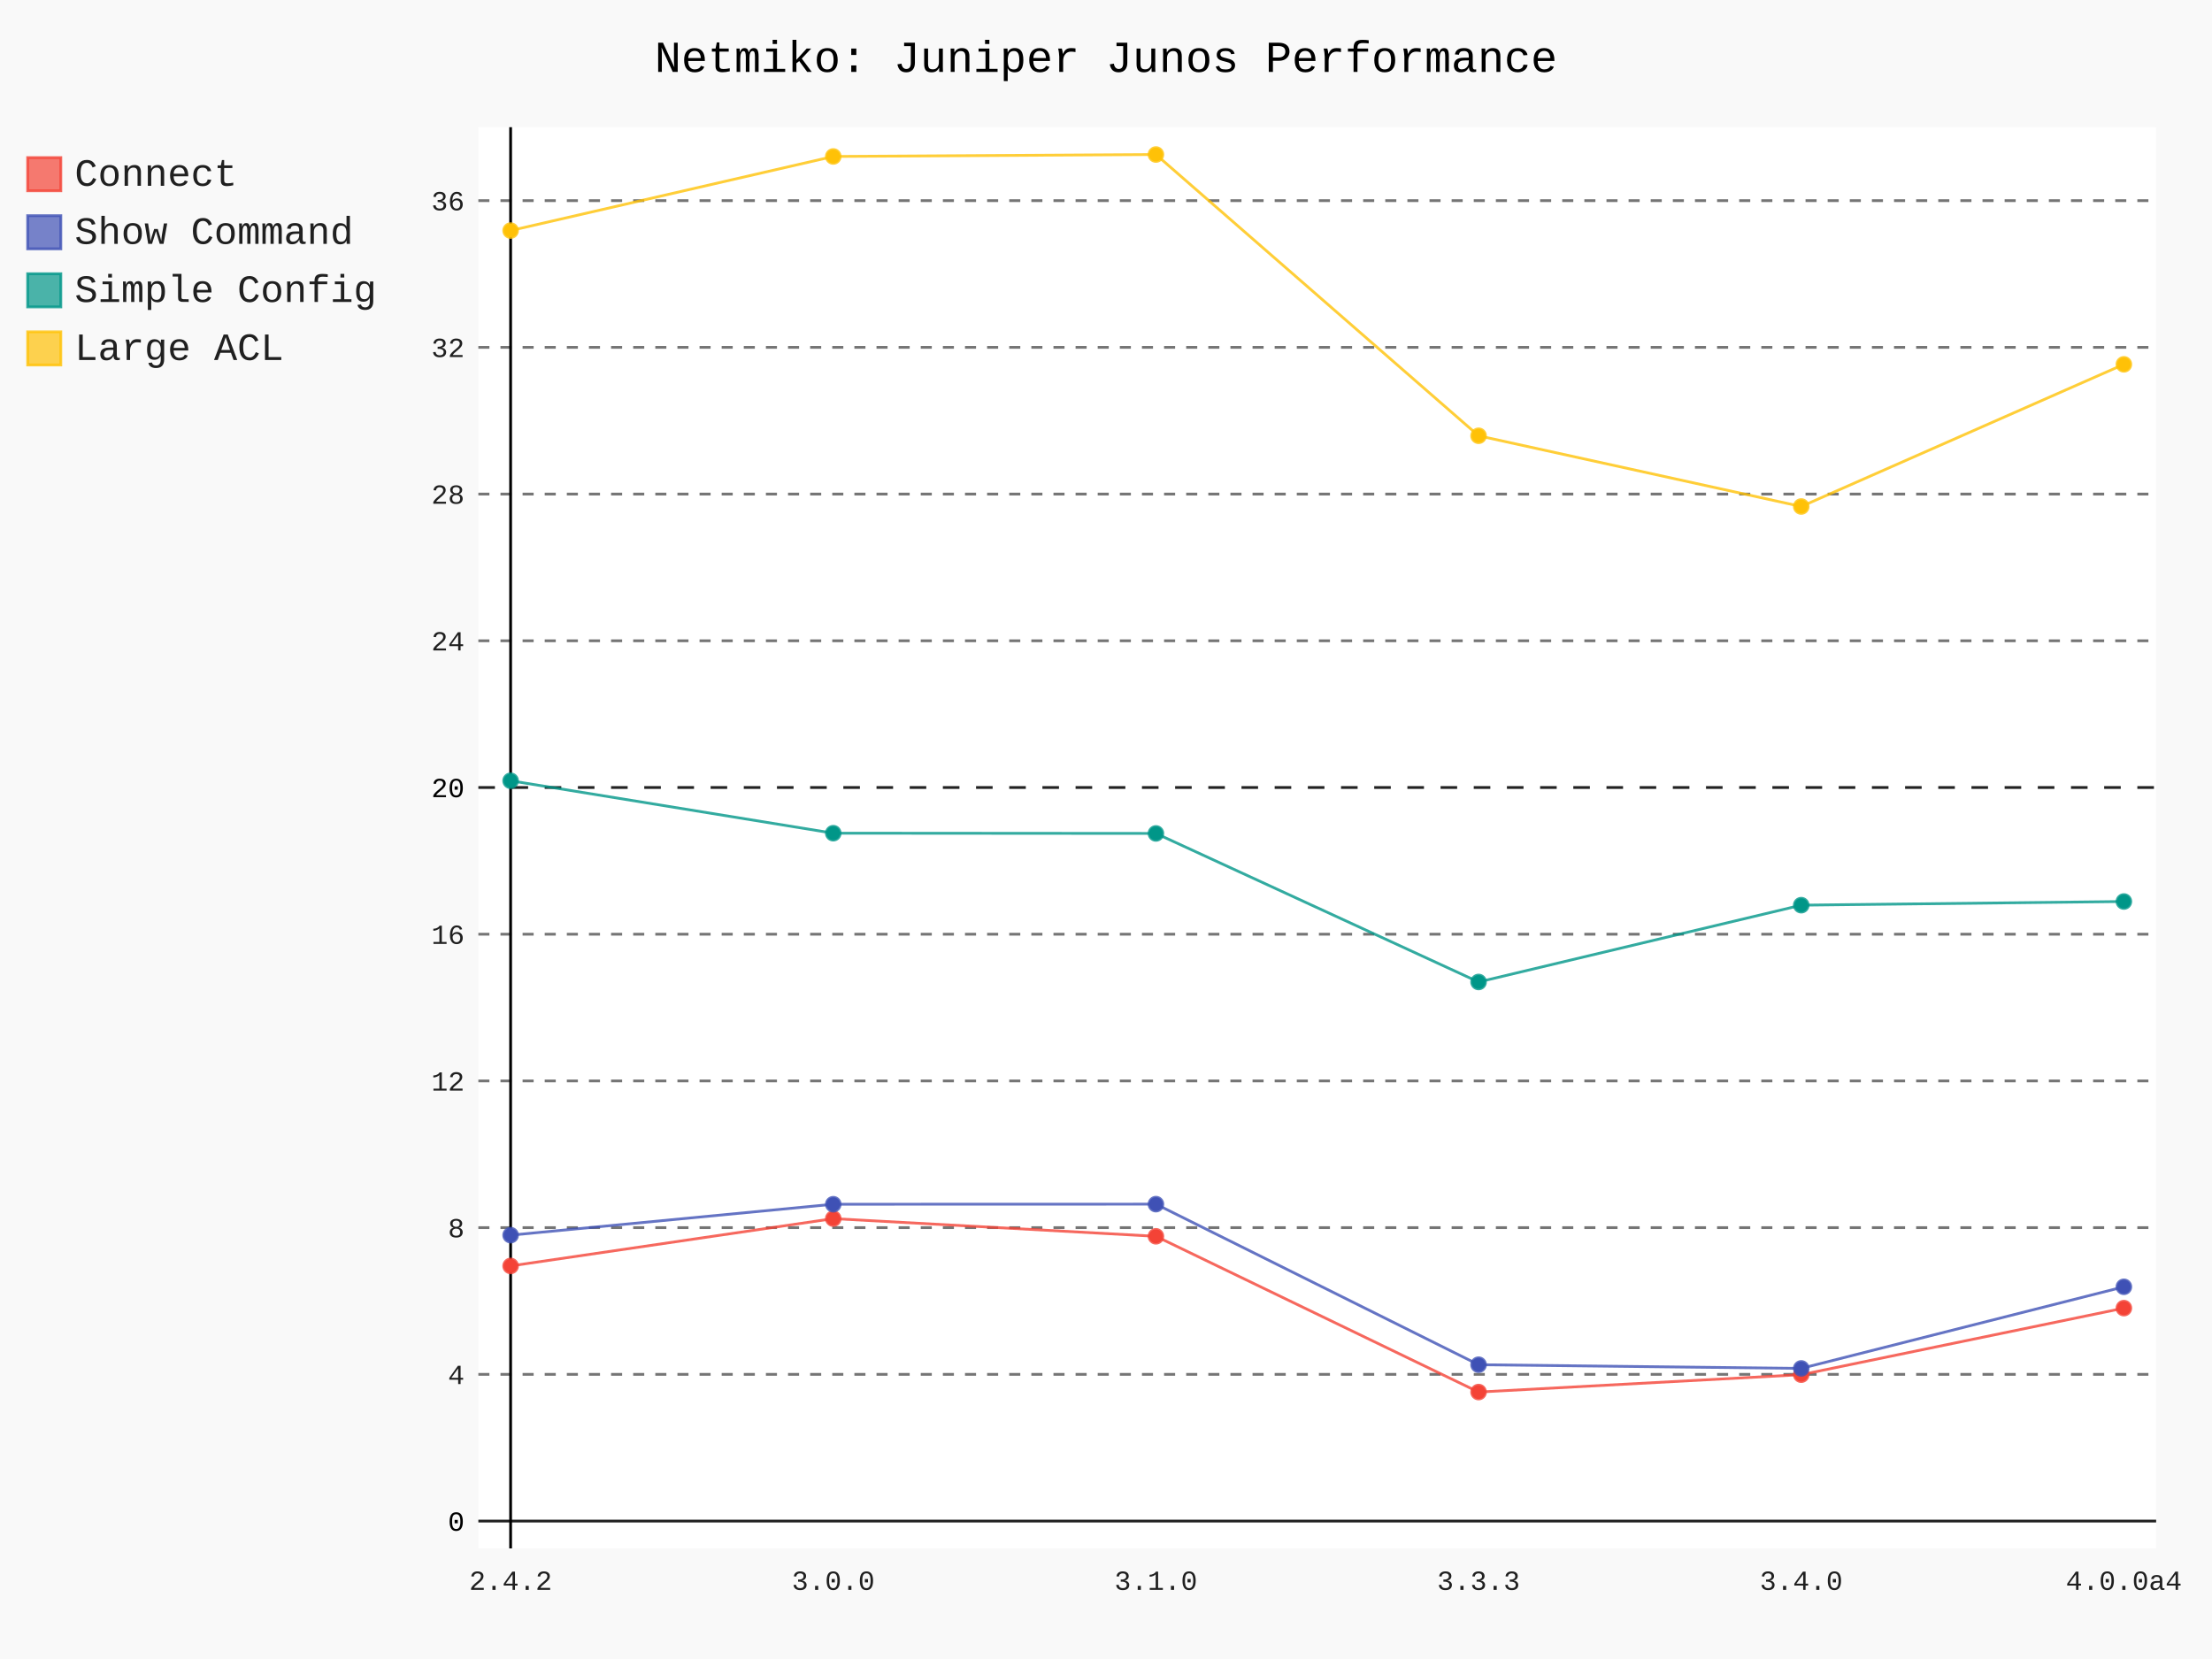
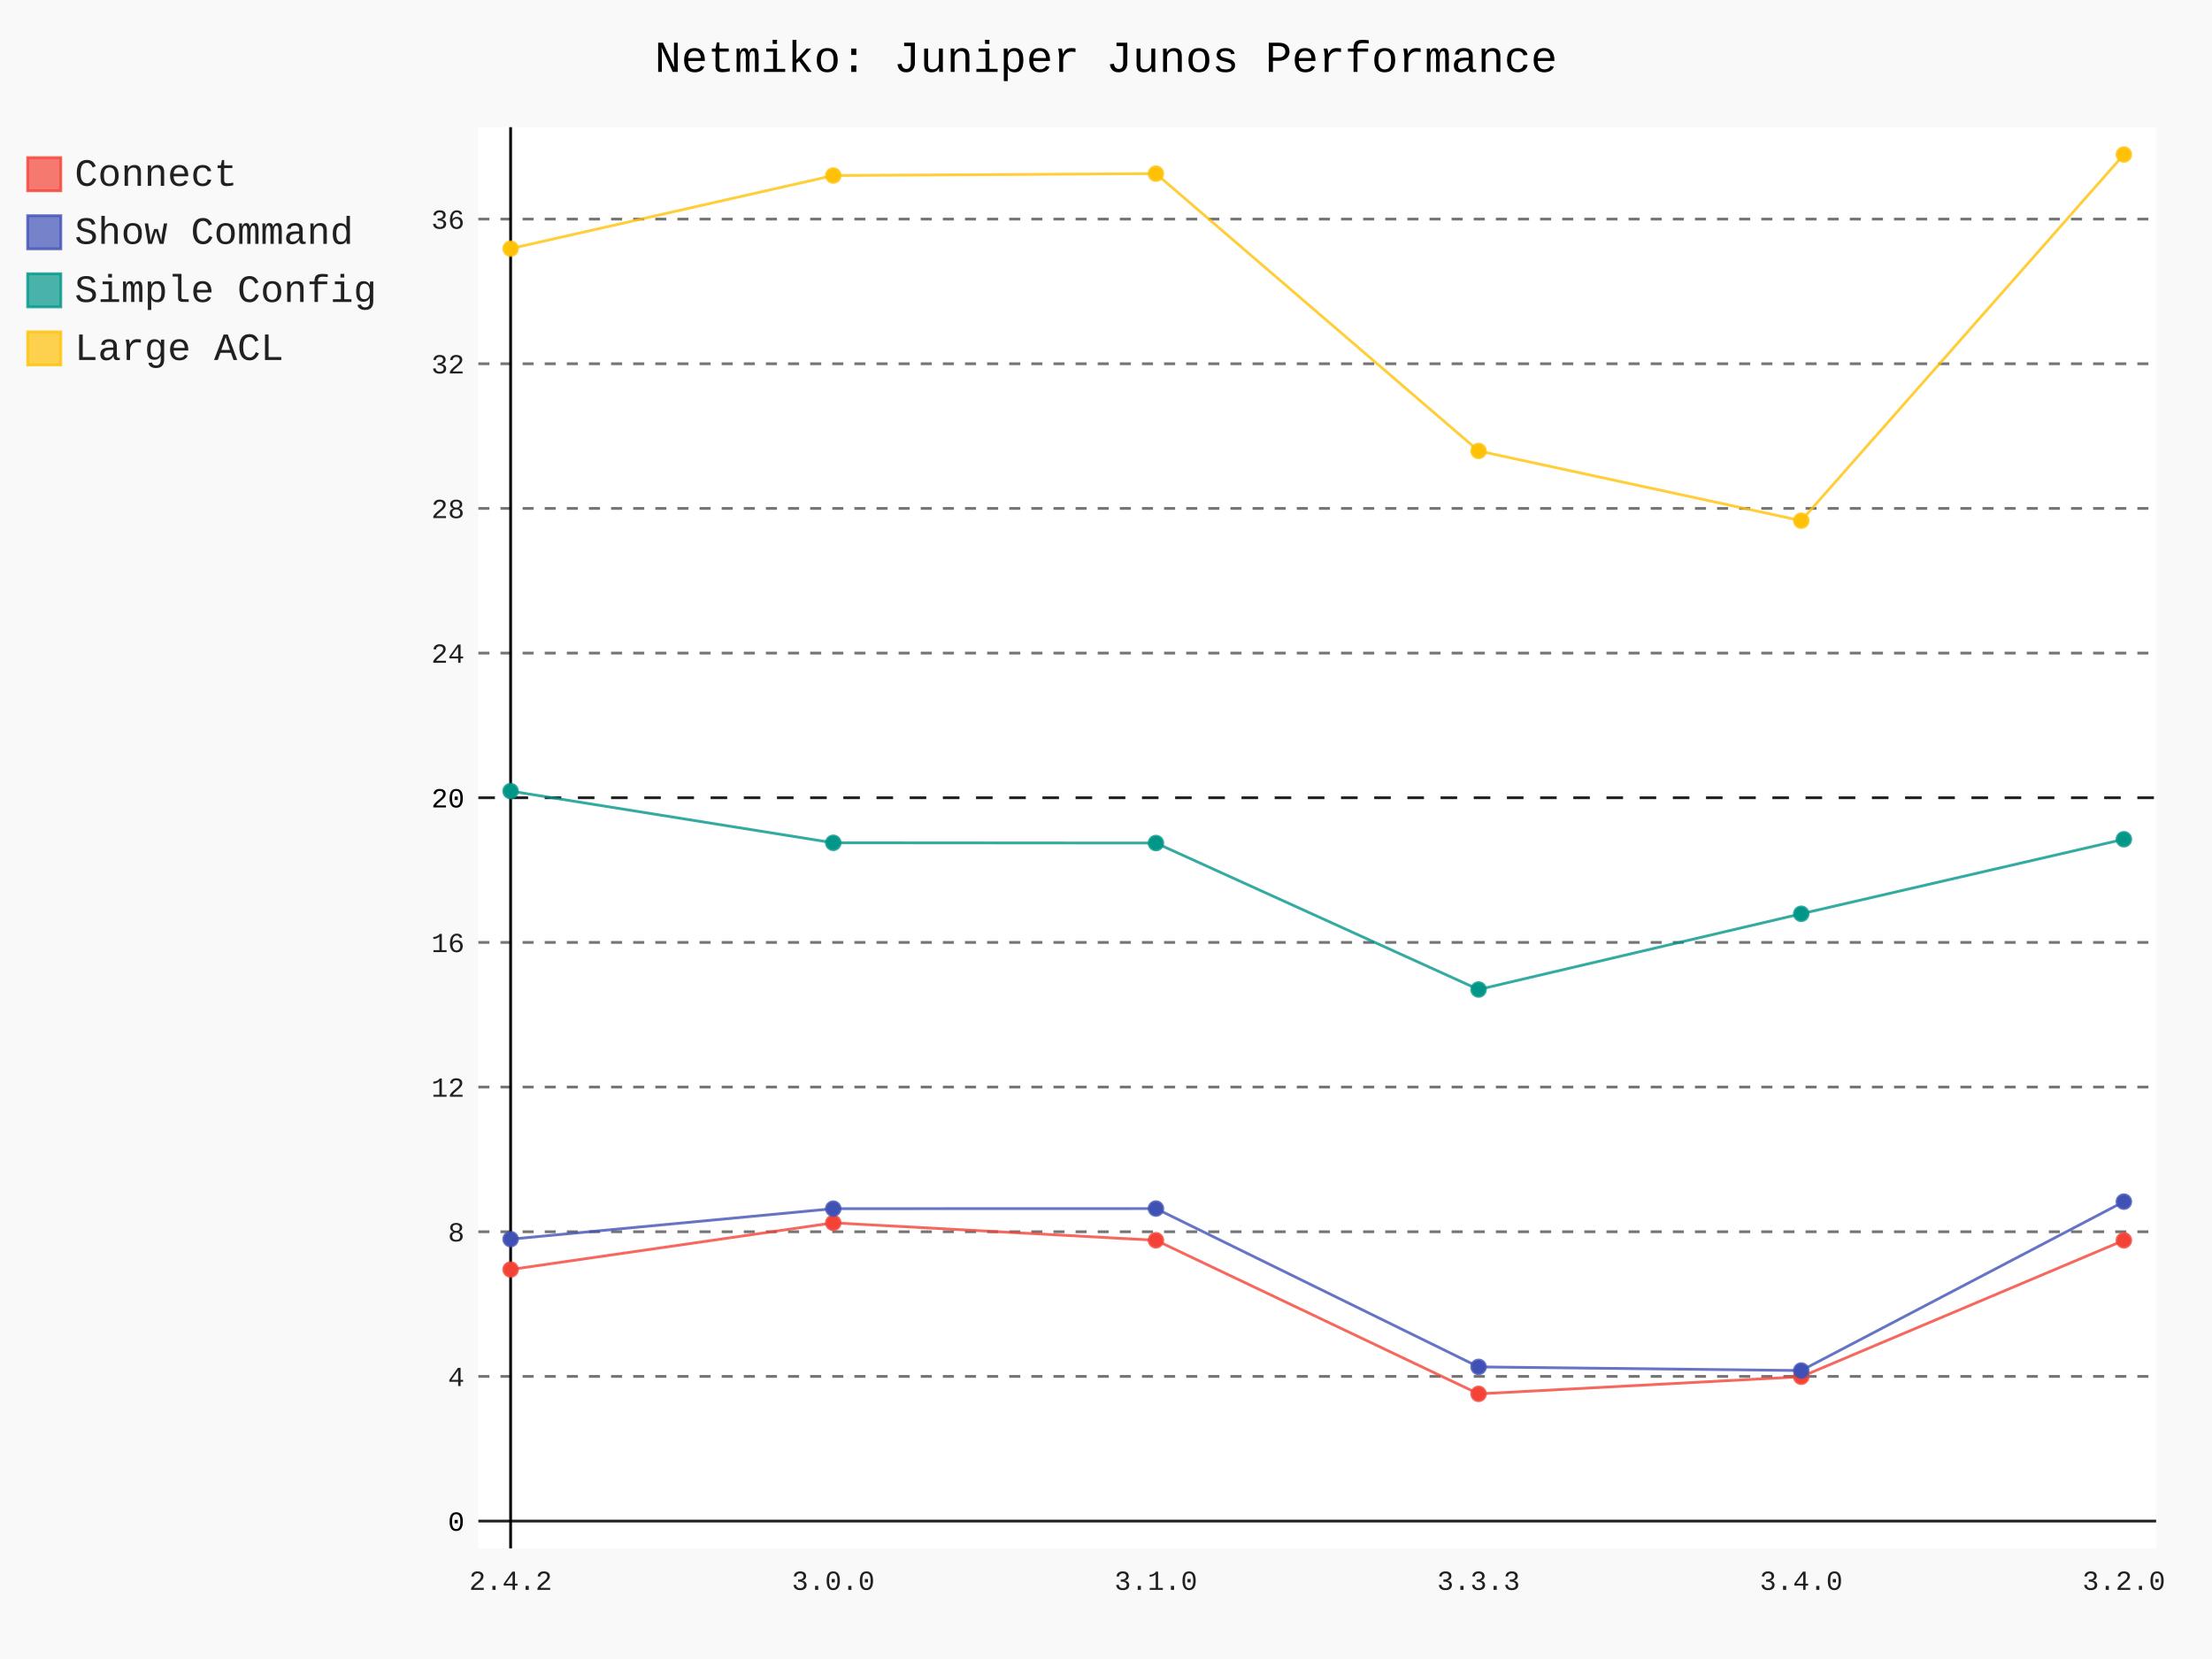
- <svg xmlns="http://www.w3.org/2000/svg" class="pygal-chart" id="chart-d2dcbe92-bc6e-4f96-9e82-cad3732f8c37" viewBox="0 0 800 600">
+ <svg xmlns="http://www.w3.org/2000/svg" class="pygal-chart" id="chart-f94daa18-2280-449e-a38d-22e97ca02800" viewBox="0 0 800 600">
  <defs>
-     <style type="text/css">#chart-d2dcbe92-bc6e-4f96-9e82-cad3732f8c37{-webkit-user-select:none;-webkit-font-smoothing:antialiased;font-family:Consolas,"Liberation Mono",Menlo,Courier,monospace}#chart-d2dcbe92-bc6e-4f96-9e82-cad3732f8c37 .title{font-family:Consolas,"Liberation Mono",Menlo,Courier,monospace;font-size:16px}#chart-d2dcbe92-bc6e-4f96-9e82-cad3732f8c37 .legends .legend text{font-family:Consolas,"Liberation Mono",Menlo,Courier,monospace;font-size:14px}#chart-d2dcbe92-bc6e-4f96-9e82-cad3732f8c37 .axis text{font-family:Consolas,"Liberation Mono",Menlo,Courier,monospace;font-size:10px}#chart-d2dcbe92-bc6e-4f96-9e82-cad3732f8c37 .axis text.major{font-family:Consolas,"Liberation Mono",Menlo,Courier,monospace;font-size:10px}#chart-d2dcbe92-bc6e-4f96-9e82-cad3732f8c37 .text-overlay text.value{font-family:Consolas,"Liberation Mono",Menlo,Courier,monospace;font-size:16px}#chart-d2dcbe92-bc6e-4f96-9e82-cad3732f8c37 .text-overlay text.label{font-family:Consolas,"Liberation Mono",Menlo,Courier,monospace;font-size:10px}#chart-d2dcbe92-bc6e-4f96-9e82-cad3732f8c37 .tooltip{font-family:Consolas,"Liberation Mono",Menlo,Courier,monospace;font-size:14px}#chart-d2dcbe92-bc6e-4f96-9e82-cad3732f8c37 text.no_data{font-family:Consolas,"Liberation Mono",Menlo,Courier,monospace;font-size:64px}
- #chart-d2dcbe92-bc6e-4f96-9e82-cad3732f8c37{background-color:rgba(249,249,249,1)}#chart-d2dcbe92-bc6e-4f96-9e82-cad3732f8c37 path,#chart-d2dcbe92-bc6e-4f96-9e82-cad3732f8c37 line,#chart-d2dcbe92-bc6e-4f96-9e82-cad3732f8c37 rect,#chart-d2dcbe92-bc6e-4f96-9e82-cad3732f8c37 circle{-webkit-transition:150ms;-moz-transition:150ms;transition:150ms}#chart-d2dcbe92-bc6e-4f96-9e82-cad3732f8c37 .graph &gt; .background{fill:rgba(249,249,249,1)}#chart-d2dcbe92-bc6e-4f96-9e82-cad3732f8c37 .plot &gt; .background{fill:rgba(255,255,255,1)}#chart-d2dcbe92-bc6e-4f96-9e82-cad3732f8c37 .graph{fill:rgba(0,0,0,.87)}#chart-d2dcbe92-bc6e-4f96-9e82-cad3732f8c37 text.no_data{fill:rgba(0,0,0,1)}#chart-d2dcbe92-bc6e-4f96-9e82-cad3732f8c37 .title{fill:rgba(0,0,0,1)}#chart-d2dcbe92-bc6e-4f96-9e82-cad3732f8c37 .legends .legend text{fill:rgba(0,0,0,.87)}#chart-d2dcbe92-bc6e-4f96-9e82-cad3732f8c37 .legends .legend:hover text{fill:rgba(0,0,0,1)}#chart-d2dcbe92-bc6e-4f96-9e82-cad3732f8c37 .axis .line{stroke:rgba(0,0,0,1)}#chart-d2dcbe92-bc6e-4f96-9e82-cad3732f8c37 .axis .guide.line{stroke:rgba(0,0,0,.54)}#chart-d2dcbe92-bc6e-4f96-9e82-cad3732f8c37 .axis .major.line{stroke:rgba(0,0,0,.87)}#chart-d2dcbe92-bc6e-4f96-9e82-cad3732f8c37 .axis text.major{fill:rgba(0,0,0,1)}#chart-d2dcbe92-bc6e-4f96-9e82-cad3732f8c37 .axis.y .guides:hover .guide.line,#chart-d2dcbe92-bc6e-4f96-9e82-cad3732f8c37 .line-graph .axis.x .guides:hover .guide.line,#chart-d2dcbe92-bc6e-4f96-9e82-cad3732f8c37 .stackedline-graph .axis.x .guides:hover .guide.line,#chart-d2dcbe92-bc6e-4f96-9e82-cad3732f8c37 .xy-graph .axis.x .guides:hover .guide.line{stroke:rgba(0,0,0,1)}#chart-d2dcbe92-bc6e-4f96-9e82-cad3732f8c37 .axis .guides:hover text{fill:rgba(0,0,0,1)}#chart-d2dcbe92-bc6e-4f96-9e82-cad3732f8c37 .reactive{fill-opacity:.7;stroke-opacity:.8}#chart-d2dcbe92-bc6e-4f96-9e82-cad3732f8c37 .ci{stroke:rgba(0,0,0,.87)}#chart-d2dcbe92-bc6e-4f96-9e82-cad3732f8c37 .reactive.active,#chart-d2dcbe92-bc6e-4f96-9e82-cad3732f8c37 .active .reactive{fill-opacity:.8;stroke-opacity:.9;stroke-width:4}#chart-d2dcbe92-bc6e-4f96-9e82-cad3732f8c37 .ci .reactive.active{stroke-width:1.5}#chart-d2dcbe92-bc6e-4f96-9e82-cad3732f8c37 .series text{fill:rgba(0,0,0,1)}#chart-d2dcbe92-bc6e-4f96-9e82-cad3732f8c37 .tooltip rect{fill:rgba(255,255,255,1);stroke:rgba(0,0,0,1);-webkit-transition:opacity 150ms;-moz-transition:opacity 150ms;transition:opacity 150ms}#chart-d2dcbe92-bc6e-4f96-9e82-cad3732f8c37 .tooltip .label{fill:rgba(0,0,0,.87)}#chart-d2dcbe92-bc6e-4f96-9e82-cad3732f8c37 .tooltip .label{fill:rgba(0,0,0,.87)}#chart-d2dcbe92-bc6e-4f96-9e82-cad3732f8c37 .tooltip .legend{font-size:.8em;fill:rgba(0,0,0,.54)}#chart-d2dcbe92-bc6e-4f96-9e82-cad3732f8c37 .tooltip .x_label{font-size:.6em;fill:rgba(0,0,0,1)}#chart-d2dcbe92-bc6e-4f96-9e82-cad3732f8c37 .tooltip .xlink{font-size:.5em;text-decoration:underline}#chart-d2dcbe92-bc6e-4f96-9e82-cad3732f8c37 .tooltip .value{font-size:1.5em}#chart-d2dcbe92-bc6e-4f96-9e82-cad3732f8c37 .bound{font-size:.5em}#chart-d2dcbe92-bc6e-4f96-9e82-cad3732f8c37 .max-value{font-size:.75em;fill:rgba(0,0,0,.54)}#chart-d2dcbe92-bc6e-4f96-9e82-cad3732f8c37 .map-element{fill:rgba(255,255,255,1);stroke:rgba(0,0,0,.54) !important}#chart-d2dcbe92-bc6e-4f96-9e82-cad3732f8c37 .map-element .reactive{fill-opacity:inherit;stroke-opacity:inherit}#chart-d2dcbe92-bc6e-4f96-9e82-cad3732f8c37 .color-0,#chart-d2dcbe92-bc6e-4f96-9e82-cad3732f8c37 .color-0 a:visited{stroke:#F44336;fill:#F44336}#chart-d2dcbe92-bc6e-4f96-9e82-cad3732f8c37 .color-1,#chart-d2dcbe92-bc6e-4f96-9e82-cad3732f8c37 .color-1 a:visited{stroke:#3F51B5;fill:#3F51B5}#chart-d2dcbe92-bc6e-4f96-9e82-cad3732f8c37 .color-2,#chart-d2dcbe92-bc6e-4f96-9e82-cad3732f8c37 .color-2 a:visited{stroke:#009688;fill:#009688}#chart-d2dcbe92-bc6e-4f96-9e82-cad3732f8c37 .color-3,#chart-d2dcbe92-bc6e-4f96-9e82-cad3732f8c37 .color-3 a:visited{stroke:#FFC107;fill:#FFC107}#chart-d2dcbe92-bc6e-4f96-9e82-cad3732f8c37 .text-overlay .color-0 text{fill:black}#chart-d2dcbe92-bc6e-4f96-9e82-cad3732f8c37 .text-overlay .color-1 text{fill:black}#chart-d2dcbe92-bc6e-4f96-9e82-cad3732f8c37 .text-overlay .color-2 text{fill:black}#chart-d2dcbe92-bc6e-4f96-9e82-cad3732f8c37 .text-overlay .color-3 text{fill:black}
- #chart-d2dcbe92-bc6e-4f96-9e82-cad3732f8c37 text.no_data{text-anchor:middle}#chart-d2dcbe92-bc6e-4f96-9e82-cad3732f8c37 .guide.line{fill:none}#chart-d2dcbe92-bc6e-4f96-9e82-cad3732f8c37 .centered{text-anchor:middle}#chart-d2dcbe92-bc6e-4f96-9e82-cad3732f8c37 .title{text-anchor:middle}#chart-d2dcbe92-bc6e-4f96-9e82-cad3732f8c37 .legends .legend text{fill-opacity:1}#chart-d2dcbe92-bc6e-4f96-9e82-cad3732f8c37 .axis.x text{text-anchor:middle}#chart-d2dcbe92-bc6e-4f96-9e82-cad3732f8c37 .axis.x:not(.web) text[transform]{text-anchor:start}#chart-d2dcbe92-bc6e-4f96-9e82-cad3732f8c37 .axis.x:not(.web) text[transform].backwards{text-anchor:end}#chart-d2dcbe92-bc6e-4f96-9e82-cad3732f8c37 .axis.y text{text-anchor:end}#chart-d2dcbe92-bc6e-4f96-9e82-cad3732f8c37 .axis.y text[transform].backwards{text-anchor:start}#chart-d2dcbe92-bc6e-4f96-9e82-cad3732f8c37 .axis.y2 text{text-anchor:start}#chart-d2dcbe92-bc6e-4f96-9e82-cad3732f8c37 .axis.y2 text[transform].backwards{text-anchor:end}#chart-d2dcbe92-bc6e-4f96-9e82-cad3732f8c37 .axis .guide.line{stroke-dasharray:4,4}#chart-d2dcbe92-bc6e-4f96-9e82-cad3732f8c37 .axis .major.guide.line{stroke-dasharray:6,6}#chart-d2dcbe92-bc6e-4f96-9e82-cad3732f8c37 .horizontal .axis.y .guide.line,#chart-d2dcbe92-bc6e-4f96-9e82-cad3732f8c37 .horizontal .axis.y2 .guide.line,#chart-d2dcbe92-bc6e-4f96-9e82-cad3732f8c37 .vertical .axis.x .guide.line{opacity:0}#chart-d2dcbe92-bc6e-4f96-9e82-cad3732f8c37 .horizontal .axis.always_show .guide.line,#chart-d2dcbe92-bc6e-4f96-9e82-cad3732f8c37 .vertical .axis.always_show .guide.line{opacity:1 !important}#chart-d2dcbe92-bc6e-4f96-9e82-cad3732f8c37 .axis.y .guides:hover .guide.line,#chart-d2dcbe92-bc6e-4f96-9e82-cad3732f8c37 .axis.y2 .guides:hover .guide.line,#chart-d2dcbe92-bc6e-4f96-9e82-cad3732f8c37 .axis.x .guides:hover .guide.line{opacity:1}#chart-d2dcbe92-bc6e-4f96-9e82-cad3732f8c37 .axis .guides:hover text{opacity:1}#chart-d2dcbe92-bc6e-4f96-9e82-cad3732f8c37 .nofill{fill:none}#chart-d2dcbe92-bc6e-4f96-9e82-cad3732f8c37 .subtle-fill{fill-opacity:.2}#chart-d2dcbe92-bc6e-4f96-9e82-cad3732f8c37 .dot{stroke-width:1px;fill-opacity:1}#chart-d2dcbe92-bc6e-4f96-9e82-cad3732f8c37 .dot.active{stroke-width:5px}#chart-d2dcbe92-bc6e-4f96-9e82-cad3732f8c37 .dot.negative{fill:transparent}#chart-d2dcbe92-bc6e-4f96-9e82-cad3732f8c37 text,#chart-d2dcbe92-bc6e-4f96-9e82-cad3732f8c37 tspan{stroke:none !important}#chart-d2dcbe92-bc6e-4f96-9e82-cad3732f8c37 .series text.active{opacity:1}#chart-d2dcbe92-bc6e-4f96-9e82-cad3732f8c37 .tooltip rect{fill-opacity:.95;stroke-width:.5}#chart-d2dcbe92-bc6e-4f96-9e82-cad3732f8c37 .tooltip text{fill-opacity:1}#chart-d2dcbe92-bc6e-4f96-9e82-cad3732f8c37 .showable{visibility:hidden}#chart-d2dcbe92-bc6e-4f96-9e82-cad3732f8c37 .showable.shown{visibility:visible}#chart-d2dcbe92-bc6e-4f96-9e82-cad3732f8c37 .gauge-background{fill:rgba(229,229,229,1);stroke:none}#chart-d2dcbe92-bc6e-4f96-9e82-cad3732f8c37 .bg-lines{stroke:rgba(249,249,249,1);stroke-width:2px}</style>
+     <style type="text/css">#chart-f94daa18-2280-449e-a38d-22e97ca02800{-webkit-user-select:none;-webkit-font-smoothing:antialiased;font-family:Consolas,"Liberation Mono",Menlo,Courier,monospace}#chart-f94daa18-2280-449e-a38d-22e97ca02800 .title{font-family:Consolas,"Liberation Mono",Menlo,Courier,monospace;font-size:16px}#chart-f94daa18-2280-449e-a38d-22e97ca02800 .legends .legend text{font-family:Consolas,"Liberation Mono",Menlo,Courier,monospace;font-size:14px}#chart-f94daa18-2280-449e-a38d-22e97ca02800 .axis text{font-family:Consolas,"Liberation Mono",Menlo,Courier,monospace;font-size:10px}#chart-f94daa18-2280-449e-a38d-22e97ca02800 .axis text.major{font-family:Consolas,"Liberation Mono",Menlo,Courier,monospace;font-size:10px}#chart-f94daa18-2280-449e-a38d-22e97ca02800 .text-overlay text.value{font-family:Consolas,"Liberation Mono",Menlo,Courier,monospace;font-size:16px}#chart-f94daa18-2280-449e-a38d-22e97ca02800 .text-overlay text.label{font-family:Consolas,"Liberation Mono",Menlo,Courier,monospace;font-size:10px}#chart-f94daa18-2280-449e-a38d-22e97ca02800 .tooltip{font-family:Consolas,"Liberation Mono",Menlo,Courier,monospace;font-size:14px}#chart-f94daa18-2280-449e-a38d-22e97ca02800 text.no_data{font-family:Consolas,"Liberation Mono",Menlo,Courier,monospace;font-size:64px}
+ #chart-f94daa18-2280-449e-a38d-22e97ca02800{background-color:rgba(249,249,249,1)}#chart-f94daa18-2280-449e-a38d-22e97ca02800 path,#chart-f94daa18-2280-449e-a38d-22e97ca02800 line,#chart-f94daa18-2280-449e-a38d-22e97ca02800 rect,#chart-f94daa18-2280-449e-a38d-22e97ca02800 circle{-webkit-transition:150ms;-moz-transition:150ms;transition:150ms}#chart-f94daa18-2280-449e-a38d-22e97ca02800 .graph &gt; .background{fill:rgba(249,249,249,1)}#chart-f94daa18-2280-449e-a38d-22e97ca02800 .plot &gt; .background{fill:rgba(255,255,255,1)}#chart-f94daa18-2280-449e-a38d-22e97ca02800 .graph{fill:rgba(0,0,0,.87)}#chart-f94daa18-2280-449e-a38d-22e97ca02800 text.no_data{fill:rgba(0,0,0,1)}#chart-f94daa18-2280-449e-a38d-22e97ca02800 .title{fill:rgba(0,0,0,1)}#chart-f94daa18-2280-449e-a38d-22e97ca02800 .legends .legend text{fill:rgba(0,0,0,.87)}#chart-f94daa18-2280-449e-a38d-22e97ca02800 .legends .legend:hover text{fill:rgba(0,0,0,1)}#chart-f94daa18-2280-449e-a38d-22e97ca02800 .axis .line{stroke:rgba(0,0,0,1)}#chart-f94daa18-2280-449e-a38d-22e97ca02800 .axis .guide.line{stroke:rgba(0,0,0,.54)}#chart-f94daa18-2280-449e-a38d-22e97ca02800 .axis .major.line{stroke:rgba(0,0,0,.87)}#chart-f94daa18-2280-449e-a38d-22e97ca02800 .axis text.major{fill:rgba(0,0,0,1)}#chart-f94daa18-2280-449e-a38d-22e97ca02800 .axis.y .guides:hover .guide.line,#chart-f94daa18-2280-449e-a38d-22e97ca02800 .line-graph .axis.x .guides:hover .guide.line,#chart-f94daa18-2280-449e-a38d-22e97ca02800 .stackedline-graph .axis.x .guides:hover .guide.line,#chart-f94daa18-2280-449e-a38d-22e97ca02800 .xy-graph .axis.x .guides:hover .guide.line{stroke:rgba(0,0,0,1)}#chart-f94daa18-2280-449e-a38d-22e97ca02800 .axis .guides:hover text{fill:rgba(0,0,0,1)}#chart-f94daa18-2280-449e-a38d-22e97ca02800 .reactive{fill-opacity:.7;stroke-opacity:.8}#chart-f94daa18-2280-449e-a38d-22e97ca02800 .ci{stroke:rgba(0,0,0,.87)}#chart-f94daa18-2280-449e-a38d-22e97ca02800 .reactive.active,#chart-f94daa18-2280-449e-a38d-22e97ca02800 .active .reactive{fill-opacity:.8;stroke-opacity:.9;stroke-width:4}#chart-f94daa18-2280-449e-a38d-22e97ca02800 .ci .reactive.active{stroke-width:1.5}#chart-f94daa18-2280-449e-a38d-22e97ca02800 .series text{fill:rgba(0,0,0,1)}#chart-f94daa18-2280-449e-a38d-22e97ca02800 .tooltip rect{fill:rgba(255,255,255,1);stroke:rgba(0,0,0,1);-webkit-transition:opacity 150ms;-moz-transition:opacity 150ms;transition:opacity 150ms}#chart-f94daa18-2280-449e-a38d-22e97ca02800 .tooltip .label{fill:rgba(0,0,0,.87)}#chart-f94daa18-2280-449e-a38d-22e97ca02800 .tooltip .label{fill:rgba(0,0,0,.87)}#chart-f94daa18-2280-449e-a38d-22e97ca02800 .tooltip .legend{font-size:.8em;fill:rgba(0,0,0,.54)}#chart-f94daa18-2280-449e-a38d-22e97ca02800 .tooltip .x_label{font-size:.6em;fill:rgba(0,0,0,1)}#chart-f94daa18-2280-449e-a38d-22e97ca02800 .tooltip .xlink{font-size:.5em;text-decoration:underline}#chart-f94daa18-2280-449e-a38d-22e97ca02800 .tooltip .value{font-size:1.5em}#chart-f94daa18-2280-449e-a38d-22e97ca02800 .bound{font-size:.5em}#chart-f94daa18-2280-449e-a38d-22e97ca02800 .max-value{font-size:.75em;fill:rgba(0,0,0,.54)}#chart-f94daa18-2280-449e-a38d-22e97ca02800 .map-element{fill:rgba(255,255,255,1);stroke:rgba(0,0,0,.54) !important}#chart-f94daa18-2280-449e-a38d-22e97ca02800 .map-element .reactive{fill-opacity:inherit;stroke-opacity:inherit}#chart-f94daa18-2280-449e-a38d-22e97ca02800 .color-0,#chart-f94daa18-2280-449e-a38d-22e97ca02800 .color-0 a:visited{stroke:#F44336;fill:#F44336}#chart-f94daa18-2280-449e-a38d-22e97ca02800 .color-1,#chart-f94daa18-2280-449e-a38d-22e97ca02800 .color-1 a:visited{stroke:#3F51B5;fill:#3F51B5}#chart-f94daa18-2280-449e-a38d-22e97ca02800 .color-2,#chart-f94daa18-2280-449e-a38d-22e97ca02800 .color-2 a:visited{stroke:#009688;fill:#009688}#chart-f94daa18-2280-449e-a38d-22e97ca02800 .color-3,#chart-f94daa18-2280-449e-a38d-22e97ca02800 .color-3 a:visited{stroke:#FFC107;fill:#FFC107}#chart-f94daa18-2280-449e-a38d-22e97ca02800 .text-overlay .color-0 text{fill:black}#chart-f94daa18-2280-449e-a38d-22e97ca02800 .text-overlay .color-1 text{fill:black}#chart-f94daa18-2280-449e-a38d-22e97ca02800 .text-overlay .color-2 text{fill:black}#chart-f94daa18-2280-449e-a38d-22e97ca02800 .text-overlay .color-3 text{fill:black}
+ #chart-f94daa18-2280-449e-a38d-22e97ca02800 text.no_data{text-anchor:middle}#chart-f94daa18-2280-449e-a38d-22e97ca02800 .guide.line{fill:none}#chart-f94daa18-2280-449e-a38d-22e97ca02800 .centered{text-anchor:middle}#chart-f94daa18-2280-449e-a38d-22e97ca02800 .title{text-anchor:middle}#chart-f94daa18-2280-449e-a38d-22e97ca02800 .legends .legend text{fill-opacity:1}#chart-f94daa18-2280-449e-a38d-22e97ca02800 .axis.x text{text-anchor:middle}#chart-f94daa18-2280-449e-a38d-22e97ca02800 .axis.x:not(.web) text[transform]{text-anchor:start}#chart-f94daa18-2280-449e-a38d-22e97ca02800 .axis.x:not(.web) text[transform].backwards{text-anchor:end}#chart-f94daa18-2280-449e-a38d-22e97ca02800 .axis.y text{text-anchor:end}#chart-f94daa18-2280-449e-a38d-22e97ca02800 .axis.y text[transform].backwards{text-anchor:start}#chart-f94daa18-2280-449e-a38d-22e97ca02800 .axis.y2 text{text-anchor:start}#chart-f94daa18-2280-449e-a38d-22e97ca02800 .axis.y2 text[transform].backwards{text-anchor:end}#chart-f94daa18-2280-449e-a38d-22e97ca02800 .axis .guide.line{stroke-dasharray:4,4}#chart-f94daa18-2280-449e-a38d-22e97ca02800 .axis .major.guide.line{stroke-dasharray:6,6}#chart-f94daa18-2280-449e-a38d-22e97ca02800 .horizontal .axis.y .guide.line,#chart-f94daa18-2280-449e-a38d-22e97ca02800 .horizontal .axis.y2 .guide.line,#chart-f94daa18-2280-449e-a38d-22e97ca02800 .vertical .axis.x .guide.line{opacity:0}#chart-f94daa18-2280-449e-a38d-22e97ca02800 .horizontal .axis.always_show .guide.line,#chart-f94daa18-2280-449e-a38d-22e97ca02800 .vertical .axis.always_show .guide.line{opacity:1 !important}#chart-f94daa18-2280-449e-a38d-22e97ca02800 .axis.y .guides:hover .guide.line,#chart-f94daa18-2280-449e-a38d-22e97ca02800 .axis.y2 .guides:hover .guide.line,#chart-f94daa18-2280-449e-a38d-22e97ca02800 .axis.x .guides:hover .guide.line{opacity:1}#chart-f94daa18-2280-449e-a38d-22e97ca02800 .axis .guides:hover text{opacity:1}#chart-f94daa18-2280-449e-a38d-22e97ca02800 .nofill{fill:none}#chart-f94daa18-2280-449e-a38d-22e97ca02800 .subtle-fill{fill-opacity:.2}#chart-f94daa18-2280-449e-a38d-22e97ca02800 .dot{stroke-width:1px;fill-opacity:1}#chart-f94daa18-2280-449e-a38d-22e97ca02800 .dot.active{stroke-width:5px}#chart-f94daa18-2280-449e-a38d-22e97ca02800 .dot.negative{fill:transparent}#chart-f94daa18-2280-449e-a38d-22e97ca02800 text,#chart-f94daa18-2280-449e-a38d-22e97ca02800 tspan{stroke:none !important}#chart-f94daa18-2280-449e-a38d-22e97ca02800 .series text.active{opacity:1}#chart-f94daa18-2280-449e-a38d-22e97ca02800 .tooltip rect{fill-opacity:.95;stroke-width:.5}#chart-f94daa18-2280-449e-a38d-22e97ca02800 .tooltip text{fill-opacity:1}#chart-f94daa18-2280-449e-a38d-22e97ca02800 .showable{visibility:hidden}#chart-f94daa18-2280-449e-a38d-22e97ca02800 .showable.shown{visibility:visible}#chart-f94daa18-2280-449e-a38d-22e97ca02800 .gauge-background{fill:rgba(229,229,229,1);stroke:none}#chart-f94daa18-2280-449e-a38d-22e97ca02800 .bg-lines{stroke:rgba(249,249,249,1);stroke-width:2px}</style>
  </defs>
  <g class="graph line-graph vertical">
    <rect class="background" height="600" width="800" x="0" y="0" />
    <g class="plot" transform="translate(173, 46)">
      <rect class="background" height="514" width="606.8" x="0" y="0" />
      <g class="axis y always_show">
        <g class="guides">
          <path class="axis major line" d="M0 504.115 h606.8" />
          <text class="major" x="-5" y="507.615">0</text>
        </g>
        <g class="guides">
-           <path class="guide line" d="M0 451.054 h606.8" />
-           <text class="" x="-5" y="454.554">4</text>
-         </g>
-         <g class="guides">
-           <path class="guide line" d="M0 397.993 h606.8" />
-           <text class="" x="-5" y="401.493">8</text>
-         </g>
-         <g class="guides">
-           <path class="guide line" d="M0 344.932 h606.8" />
-           <text class="" x="-5" y="348.432">12</text>
-         </g>
-         <g class="guides">
-           <path class="guide line" d="M0 291.87 h606.8" />
-           <text class="" x="-5" y="295.37">16</text>
-         </g>
-         <g class="guides">
-           <path class="major guide line" d="M0 238.809 h606.8" />
-           <text class="major" x="-5" y="242.309">20</text>
-         </g>
-         <g class="guides">
-           <path class="guide line" d="M0 185.748 h606.8" />
-           <text class="" x="-5" y="189.248">24</text>
-         </g>
-         <g class="guides">
-           <path class="guide line" d="M0 132.687 h606.8" />
-           <text class="" x="-5" y="136.187">28</text>
-         </g>
-         <g class="guides">
-           <path class="guide line" d="M0 79.625 h606.8" />
-           <text class="" x="-5" y="83.125">32</text>
-         </g>
-         <g class="guides">
-           <path class="guide line" d="M0 26.564 h606.8" />
-           <text class="" x="-5" y="30.064">36</text>
+           <path class="guide line" d="M0 451.796 h606.8" />
+           <text class="" x="-5" y="455.296">4</text>
+         </g>
+         <g class="guides">
+           <path class="guide line" d="M0 399.476 h606.8" />
+           <text class="" x="-5" y="402.976">8</text>
+         </g>
+         <g class="guides">
+           <path class="guide line" d="M0 347.156 h606.8" />
+           <text class="" x="-5" y="350.656">12</text>
+         </g>
+         <g class="guides">
+           <path class="guide line" d="M0 294.837 h606.8" />
+           <text class="" x="-5" y="298.337">16</text>
+         </g>
+         <g class="guides">
+           <path class="major guide line" d="M0 242.517 h606.8" />
+           <text class="major" x="-5" y="246.017">20</text>
+         </g>
+         <g class="guides">
+           <path class="guide line" d="M0 190.198 h606.8" />
+           <text class="" x="-5" y="193.698">24</text>
+         </g>
+         <g class="guides">
+           <path class="guide line" d="M0 137.878 h606.8" />
+           <text class="" x="-5" y="141.378">28</text>
+         </g>
+         <g class="guides">
+           <path class="guide line" d="M0 85.558 h606.8" />
+           <text class="" x="-5" y="89.058">32</text>
+         </g>
+         <g class="guides">
+           <path class="guide line" d="M0 33.239 h606.8" />
+           <text class="" x="-5" y="36.739">36</text>
        </g>
      </g>
      <g class="axis x">
        <g class="guides">
          <path class="line" d="M11.669 0 v514" />
          <text class="" x="11.669" y="529.0">2.4.2</text>
        </g>
        <g class="guides">
          <path class="guide line" d="M128.362 0 v514" />
          <text class="" x="128.362" y="529.0">3.0.0</text>
        </g>
        <g class="guides">
          <path class="guide line" d="M245.054 0 v514" />
          <text class="" x="245.054" y="529.0">3.1.0</text>
        </g>
        <g class="guides">
          <path class="guide line" d="M361.746 0 v514" />
          <text class="" x="361.746" y="529.0">3.3.3</text>
        </g>
        <g class="guides">
          <path class="guide line" d="M478.438 0 v514" />
          <text class="" x="478.438" y="529.0">3.4.0</text>
        </g>
        <g class="guides">
          <path class="guide line" d="M595.131 0 v514" />
-           <text class="" x="595.131" y="529.0">4.0.0a4</text>
+           <text class="" x="595.131" y="529.0">3.2.0</text>
        </g>
      </g>
      <g class="series serie-0 color-0">
-         <path class="line reactive nofill" d="M11.669 411.844 L128.362 394.73 245.054 401.124 361.746 457.456 478.438 451.17 595.131 427.101" />
+         <path class="line reactive nofill" d="M11.669 413.134 L128.362 396.259 245.054 402.563 361.746 458.109 478.438 451.91 595.131 402.578" />
      </g>
      <g class="series serie-1 color-1">
-         <path class="line reactive nofill" d="M11.669 400.71 L128.362 389.528 245.054 389.495 361.746 447.566 478.438 448.902 595.131 419.391" />
+         <path class="line reactive nofill" d="M11.669 402.155 L128.362 391.13 245.054 391.097 361.746 448.356 478.438 449.674 595.131 388.59" />
      </g>
      <g class="series serie-2 color-2">
-         <path class="line reactive nofill" d="M11.669 236.372 L128.362 255.335 245.054 255.421 361.746 309.147 478.438 281.369 595.131 280.042" />
+         <path class="line reactive nofill" d="M11.669 240.114 L128.362 258.812 245.054 258.897 361.746 311.872 478.438 284.483 595.131 257.53" />
      </g>
      <g class="series serie-3 color-3">
-         <path class="line reactive nofill" d="M11.669 37.394 L128.362 10.586 245.054 9.885 361.746 111.604 478.438 137.186 595.131 85.766" />
+         <path class="line reactive nofill" d="M11.669 43.917 L128.362 17.484 245.054 16.792 361.746 117.09 478.438 142.314 595.131 9.885" />
      </g>
    </g>
    <g class="titles">
      <text class="title plot_title" x="400.0" y="26">Netmiko: Juniper Junos Performance</text>
    </g>
    <g class="plot overlay" transform="translate(173, 46)">
      <g class="series serie-0 color-0">
        <g class="dots">
-           <circle class="dot reactive tooltip-trigger" cx="11.669" cy="411.844" r="2.5" />
-         </g>
-         <g class="dots">
-           <circle class="dot reactive tooltip-trigger" cx="128.362" cy="394.73" r="2.5" />
-         </g>
-         <g class="dots">
-           <circle class="dot reactive tooltip-trigger" cx="245.054" cy="401.124" r="2.5" />
-         </g>
-         <g class="dots">
-           <circle class="dot reactive tooltip-trigger" cx="361.746" cy="457.456" r="2.5" />
-         </g>
-         <g class="dots">
-           <circle class="dot reactive tooltip-trigger" cx="478.438" cy="451.17" r="2.5" />
-         </g>
-         <g class="dots">
-           <circle class="dot reactive tooltip-trigger" cx="595.131" cy="427.101" r="2.5" />
+           <circle class="dot reactive tooltip-trigger" cx="11.669" cy="413.134" r="2.5" />
+         </g>
+         <g class="dots">
+           <circle class="dot reactive tooltip-trigger" cx="128.362" cy="396.259" r="2.5" />
+         </g>
+         <g class="dots">
+           <circle class="dot reactive tooltip-trigger" cx="245.054" cy="402.563" r="2.5" />
+         </g>
+         <g class="dots">
+           <circle class="dot reactive tooltip-trigger" cx="361.746" cy="458.109" r="2.5" />
+         </g>
+         <g class="dots">
+           <circle class="dot reactive tooltip-trigger" cx="478.438" cy="451.91" r="2.5" />
+         </g>
+         <g class="dots">
+           <circle class="dot reactive tooltip-trigger" cx="595.131" cy="402.578" r="2.5" />
        </g>
      </g>
      <g class="series serie-1 color-1">
        <g class="dots">
-           <circle class="dot reactive tooltip-trigger" cx="11.669" cy="400.71" r="2.5" />
-         </g>
-         <g class="dots">
-           <circle class="dot reactive tooltip-trigger" cx="128.362" cy="389.528" r="2.5" />
-         </g>
-         <g class="dots">
-           <circle class="dot reactive tooltip-trigger" cx="245.054" cy="389.495" r="2.5" />
-         </g>
-         <g class="dots">
-           <circle class="dot reactive tooltip-trigger" cx="361.746" cy="447.566" r="2.5" />
-         </g>
-         <g class="dots">
-           <circle class="dot reactive tooltip-trigger" cx="478.438" cy="448.903" r="2.5" />
-         </g>
-         <g class="dots">
-           <circle class="dot reactive tooltip-trigger" cx="595.131" cy="419.391" r="2.5" />
+           <circle class="dot reactive tooltip-trigger" cx="11.669" cy="402.155" r="2.5" />
+         </g>
+         <g class="dots">
+           <circle class="dot reactive tooltip-trigger" cx="128.362" cy="391.13" r="2.5" />
+         </g>
+         <g class="dots">
+           <circle class="dot reactive tooltip-trigger" cx="245.054" cy="391.097" r="2.5" />
+         </g>
+         <g class="dots">
+           <circle class="dot reactive tooltip-trigger" cx="361.746" cy="448.356" r="2.5" />
+         </g>
+         <g class="dots">
+           <circle class="dot reactive tooltip-trigger" cx="478.438" cy="449.674" r="2.5" />
+         </g>
+         <g class="dots">
+           <circle class="dot reactive tooltip-trigger" cx="595.131" cy="388.59" r="2.5" />
        </g>
      </g>
      <g class="series serie-2 color-2">
        <g class="dots">
-           <circle class="dot reactive tooltip-trigger" cx="11.669" cy="236.372" r="2.5" />
-         </g>
-         <g class="dots">
-           <circle class="dot reactive tooltip-trigger" cx="128.362" cy="255.335" r="2.5" />
-         </g>
-         <g class="dots">
-           <circle class="dot reactive tooltip-trigger" cx="245.054" cy="255.421" r="2.5" />
-         </g>
-         <g class="dots">
-           <circle class="dot reactive tooltip-trigger" cx="361.746" cy="309.147" r="2.5" />
-         </g>
-         <g class="dots">
-           <circle class="dot reactive tooltip-trigger" cx="478.438" cy="281.369" r="2.5" />
-         </g>
-         <g class="dots">
-           <circle class="dot reactive tooltip-trigger" cx="595.131" cy="280.042" r="2.5" />
+           <circle class="dot reactive tooltip-trigger" cx="11.669" cy="240.114" r="2.5" />
+         </g>
+         <g class="dots">
+           <circle class="dot reactive tooltip-trigger" cx="128.362" cy="258.812" r="2.5" />
+         </g>
+         <g class="dots">
+           <circle class="dot reactive tooltip-trigger" cx="245.054" cy="258.897" r="2.5" />
+         </g>
+         <g class="dots">
+           <circle class="dot reactive tooltip-trigger" cx="361.746" cy="311.872" r="2.5" />
+         </g>
+         <g class="dots">
+           <circle class="dot reactive tooltip-trigger" cx="478.438" cy="284.483" r="2.5" />
+         </g>
+         <g class="dots">
+           <circle class="dot reactive tooltip-trigger" cx="595.131" cy="257.53" r="2.5" />
        </g>
      </g>
      <g class="series serie-3 color-3">
        <g class="dots">
-           <circle class="dot reactive tooltip-trigger" cx="11.669" cy="37.394" r="2.5" />
-         </g>
-         <g class="dots">
-           <circle class="dot reactive tooltip-trigger" cx="128.362" cy="10.586" r="2.5" />
-         </g>
-         <g class="dots">
-           <circle class="dot reactive tooltip-trigger" cx="245.054" cy="9.885" r="2.5" />
-         </g>
-         <g class="dots">
-           <circle class="dot reactive tooltip-trigger" cx="361.746" cy="111.604" r="2.5" />
-         </g>
-         <g class="dots">
-           <circle class="dot reactive tooltip-trigger" cx="478.438" cy="137.186" r="2.5" />
-         </g>
-         <g class="dots">
-           <circle class="dot reactive tooltip-trigger" cx="595.131" cy="85.766" r="2.5" />
+           <circle class="dot reactive tooltip-trigger" cx="11.669" cy="43.917" r="2.5" />
+         </g>
+         <g class="dots">
+           <circle class="dot reactive tooltip-trigger" cx="128.362" cy="17.484" r="2.5" />
+         </g>
+         <g class="dots">
+           <circle class="dot reactive tooltip-trigger" cx="245.054" cy="16.792" r="2.5" />
+         </g>
+         <g class="dots">
+           <circle class="dot reactive tooltip-trigger" cx="361.746" cy="117.09" r="2.5" />
+         </g>
+         <g class="dots">
+           <circle class="dot reactive tooltip-trigger" cx="478.438" cy="142.314" r="2.5" />
+         </g>
+         <g class="dots">
+           <circle class="dot reactive tooltip-trigger" cx="595.131" cy="9.885" r="2.5" />
        </g>
      </g>
    </g>
    <g class="plot text-overlay" transform="translate(173, 46)">
      <g class="series serie-0 color-0" />
      <g class="series serie-1 color-1" />
      <g class="series serie-2 color-2" />
      <g class="series serie-3 color-3" />
    </g>
    <g class="plot tooltip-overlay" transform="translate(173, 46)">
      <g class="tooltip" style="opacity: 0" transform="translate(0 0)">
        <rect class="tooltip-box" height="0" rx="0" ry="0" width="0" />
        <g class="text" />
      </g>
    </g>
    <g class="legends" transform="translate(10, 56)">
      <g class="legend reactive activate-serie" id="activate-serie-0">
        <rect class="color-0 reactive" height="12" width="12" x="0.0" y="1.0" />
        <text x="17.0" y="11.2">Connect</text>
      </g>
      <g class="legend reactive activate-serie" id="activate-serie-1">
        <rect class="color-1 reactive" height="12" width="12" x="0.0" y="22.0" />
        <text x="17.0" y="32.2">Show Command</text>
      </g>
      <g class="legend reactive activate-serie" id="activate-serie-2">
        <rect class="color-2 reactive" height="12" width="12" x="0.0" y="43.0" />
        <text x="17.0" y="53.2">Simple Config</text>
      </g>
      <g class="legend reactive activate-serie" id="activate-serie-3">
        <rect class="color-3 reactive" height="12" width="12" x="0.0" y="64.0" />
        <text x="17.0" y="74.2">Large ACL</text>
      </g>
    </g>
    <g class="legends" transform="translate(790, 56)" />
  </g>
</svg>
